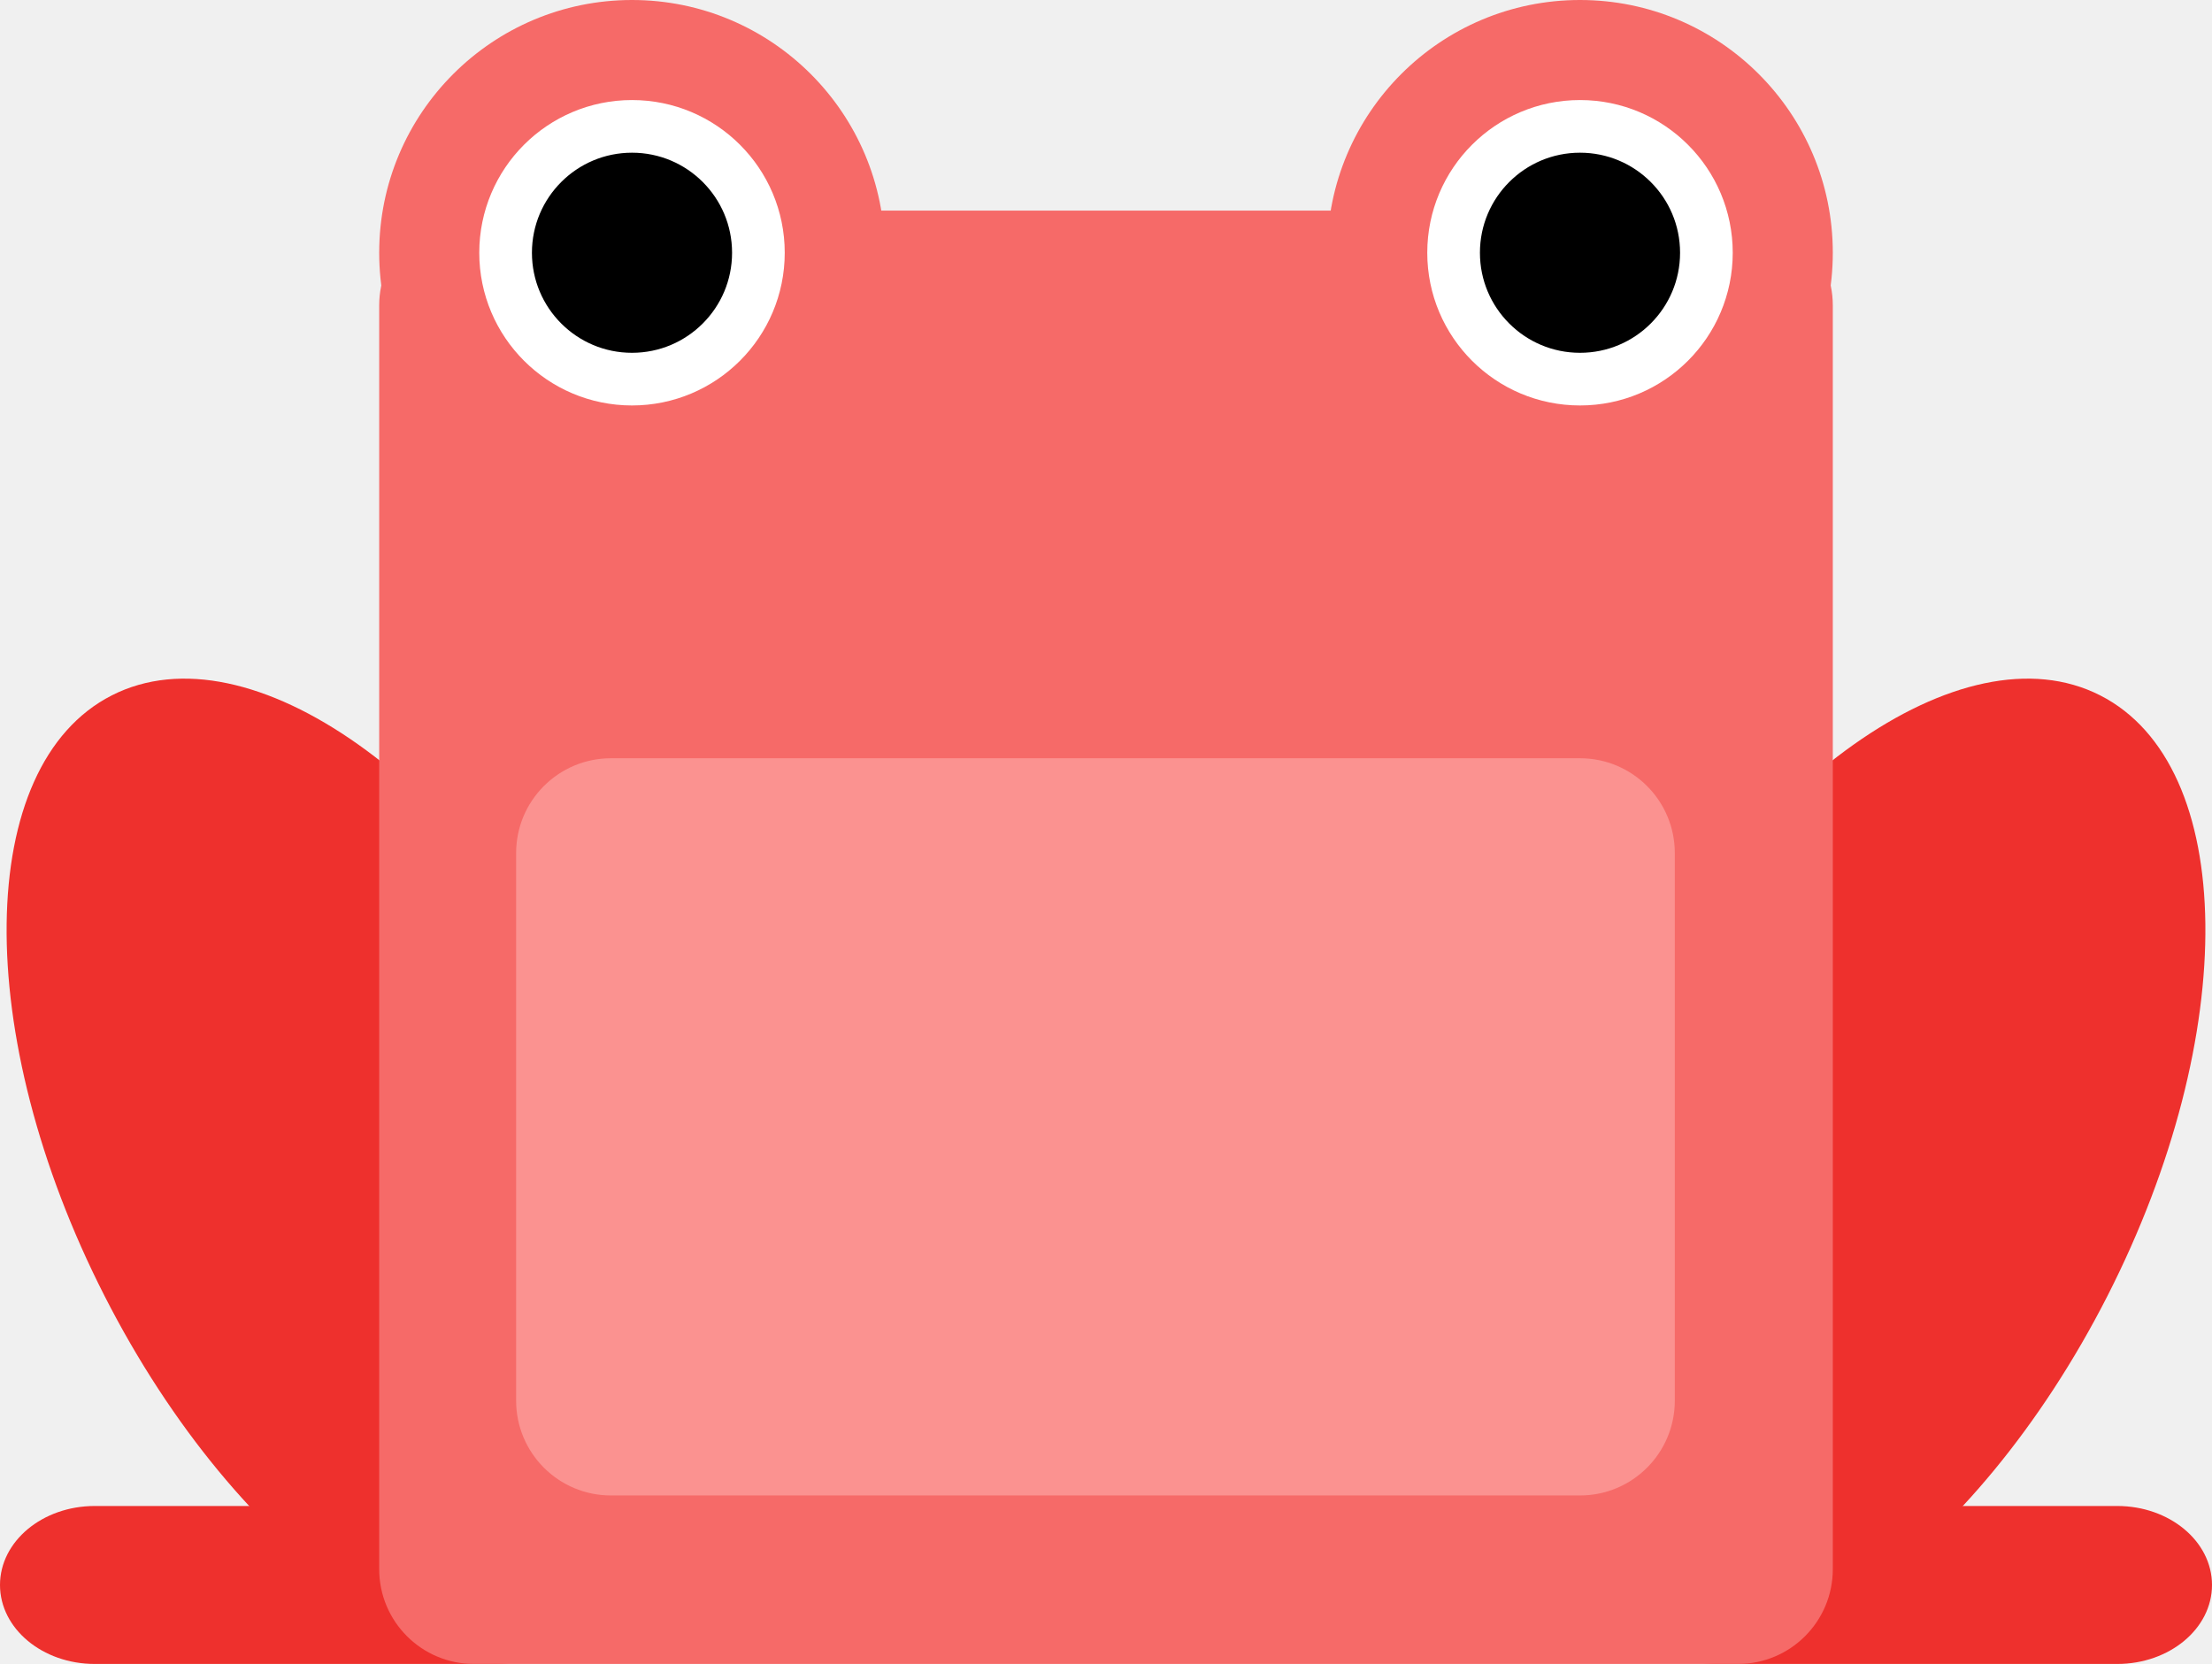
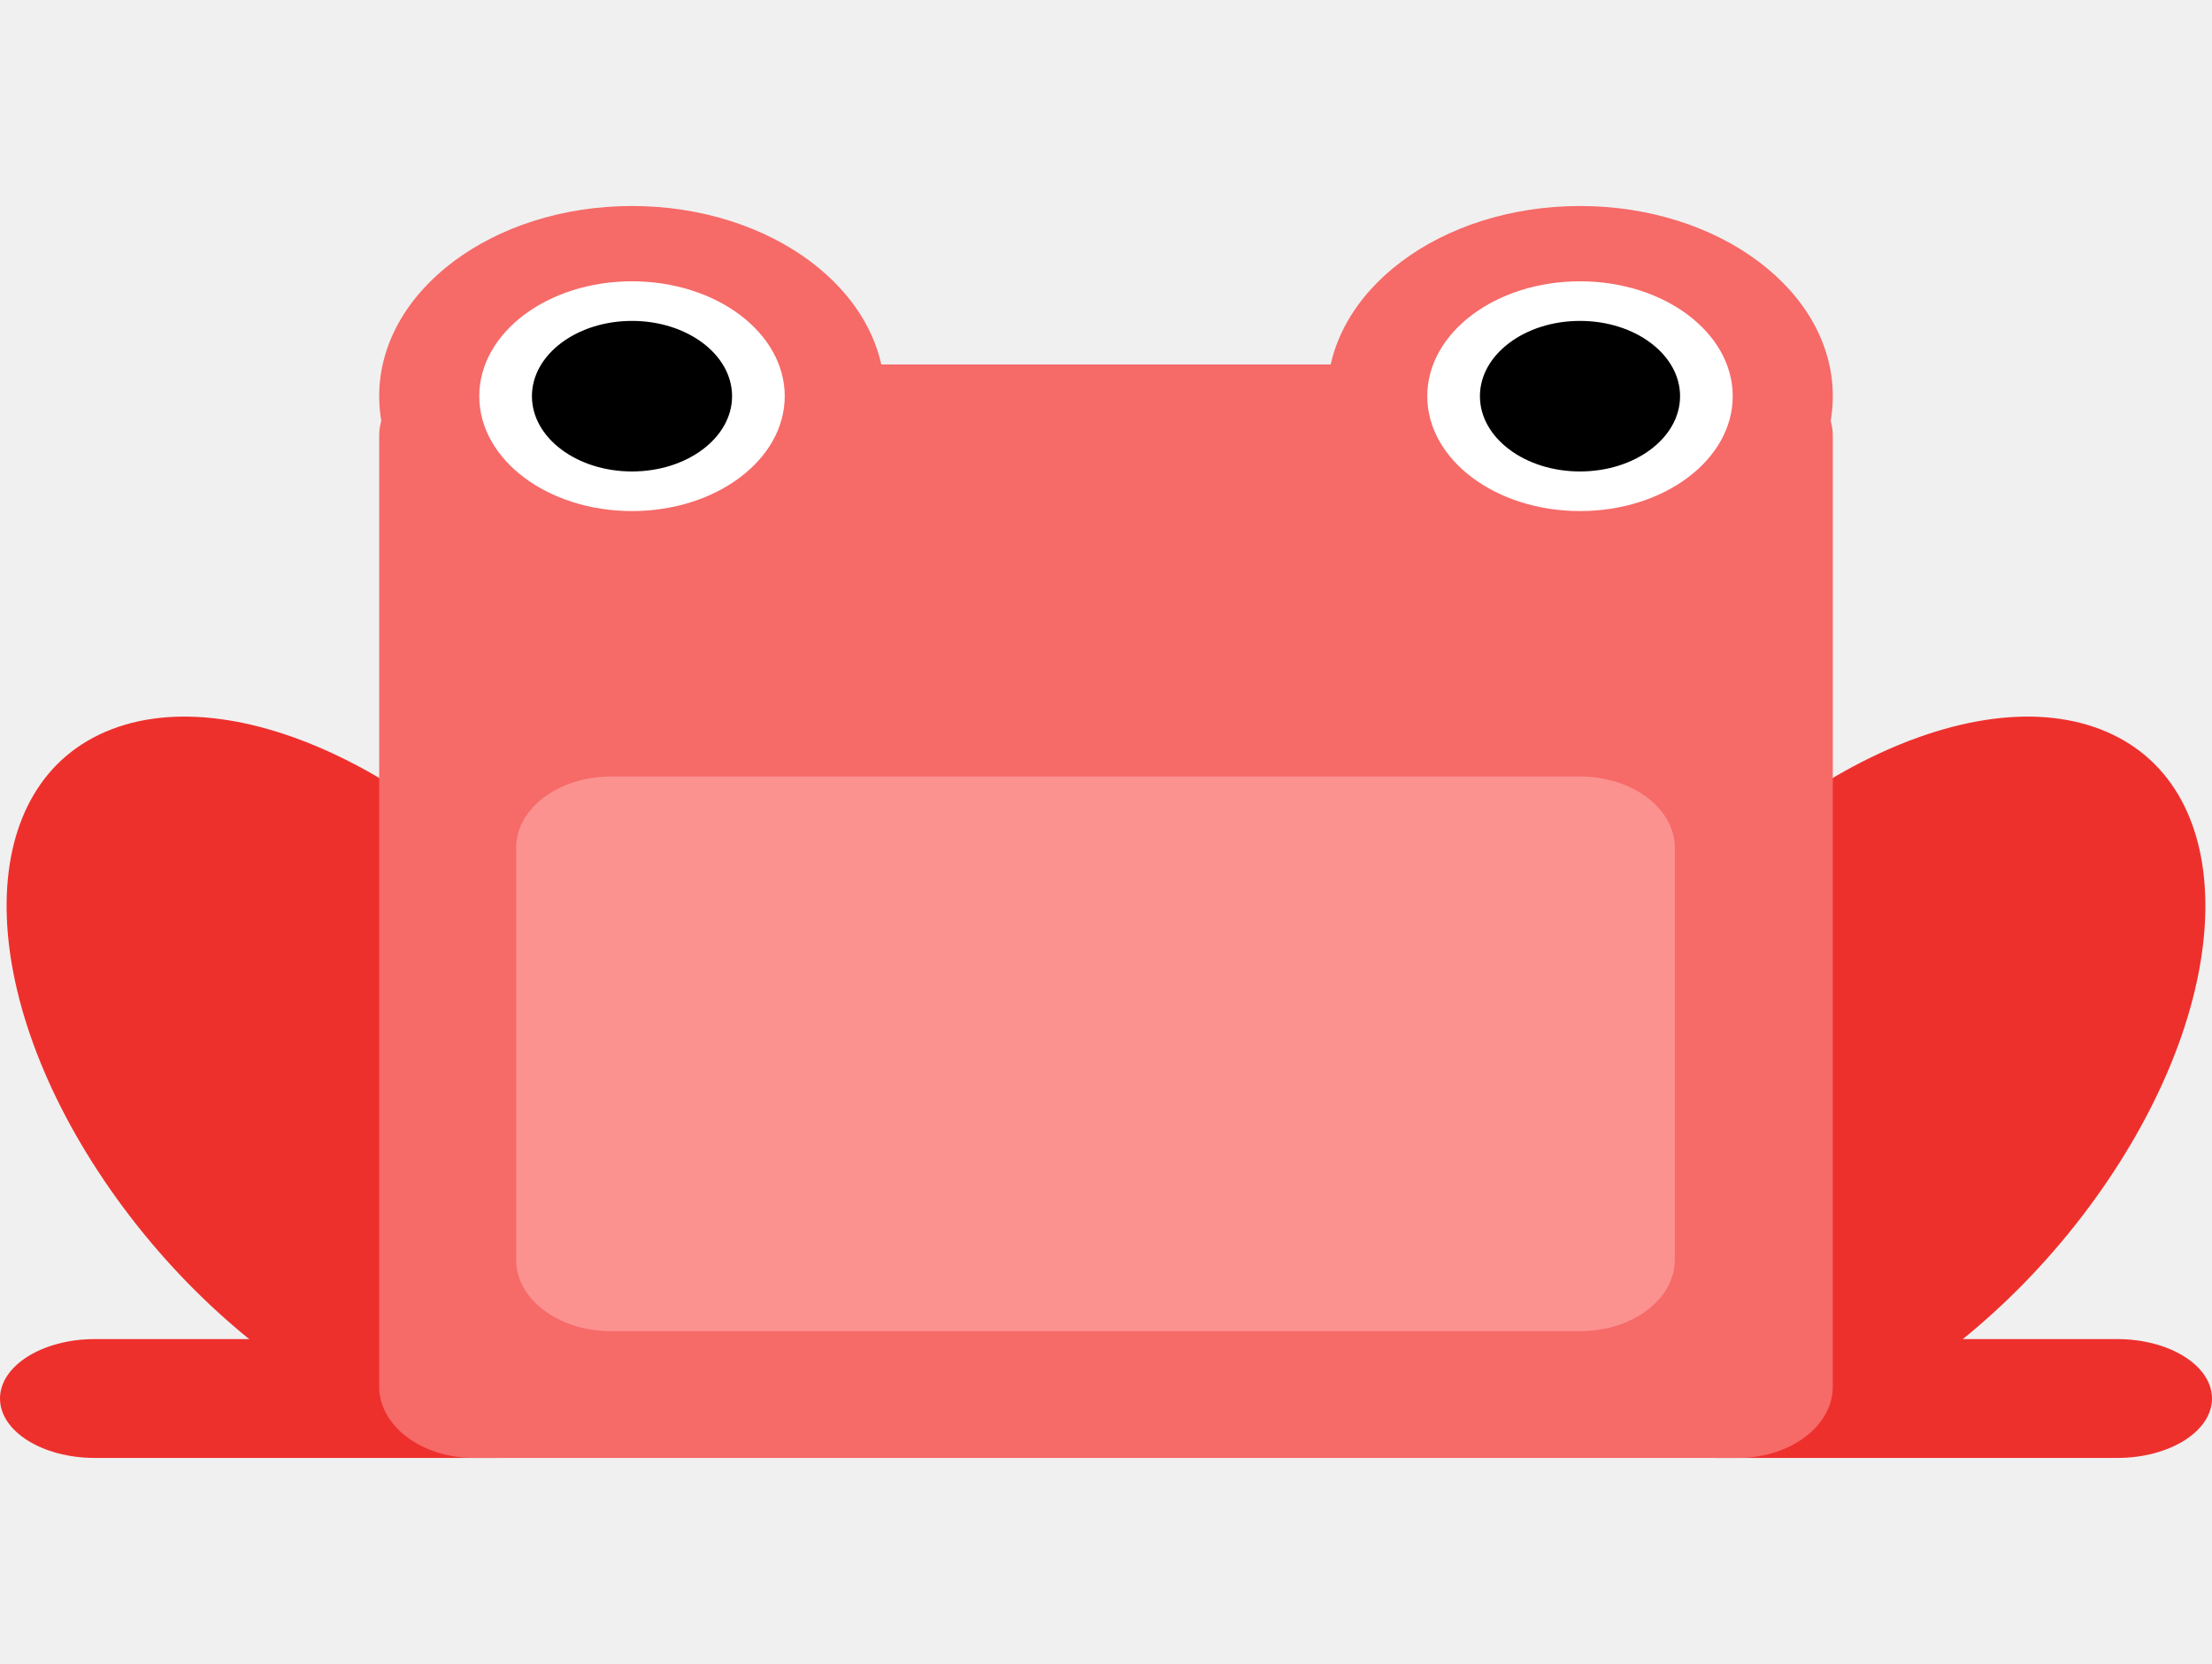
- <svg xmlns="http://www.w3.org/2000/svg" width="210px" height="158px" viewBox="0 0 210 158" version="1.1">
+ <svg xmlns="http://www.w3.org/2000/svg" width="210px" height="158px" viewBox="0 0 210 210" preserveAspectRatio="none" version="1.1">
  <defs />
-   <g id="Page-1" stroke="none" stroke-width="1" fill="none" fill-rule="evenodd">
+   <g id="Page-1" stroke="none" stroke-width="1" fill="none" fill-rule="evenodd" transform="translate(0, 26)">
    <g id="frog-red" transform="translate(-13, 0)">
      <circle id="Oval-29" fill="#F66A68" cx="73" cy="24" r="24" />
      <circle id="Oval-29" fill="#F66A68" cx="163" cy="24" r="24" />
      <g id="frog-green-+-Rectangle-30" transform="translate(0, 54)" fill="#EE302D">
        <ellipse id="frog-green" transform="translate(46.53819, 57.02658) rotate(-27) translate(-46.53819, -57.02658) " cx="46.538" cy="57.027" rx="26.5" ry="50.5" />
        <rect id="Rectangle-30" x="13" y="89" width="56" height="15" rx="9" />
      </g>
      <g id="frog-green-+-Rectangle-30" transform="translate(189, 111.5) scale(-1, 1) translate(-189, -111.5) translate(142, 54)" fill="#EE302D">
        <ellipse id="frog-green" transform="translate(46.53819, 57.02658) rotate(-27) translate(-46.53819, -57.02658) " cx="46.538" cy="57.027" rx="26.5" ry="50.5" />
        <rect id="Rectangle-30" x="13" y="89" width="56" height="15" rx="9" />
      </g>
      <rect id="Rectangle-30" fill="#F66A68" x="49" y="20" width="138" height="138" rx="9" />
      <circle id="Oval-37" stroke="#FFFFFF" stroke-width="5" fill="#000000" cx="73" cy="24" r="12" />
      <circle id="Oval-37" stroke="#FFFFFF" stroke-width="5" fill="#000000" cx="163" cy="24" r="12" />
      <rect id="Rectangle-33" fill="#FB9290" x="62" y="72" width="110" height="70" rx="9" />
    </g>
  </g>
</svg>
